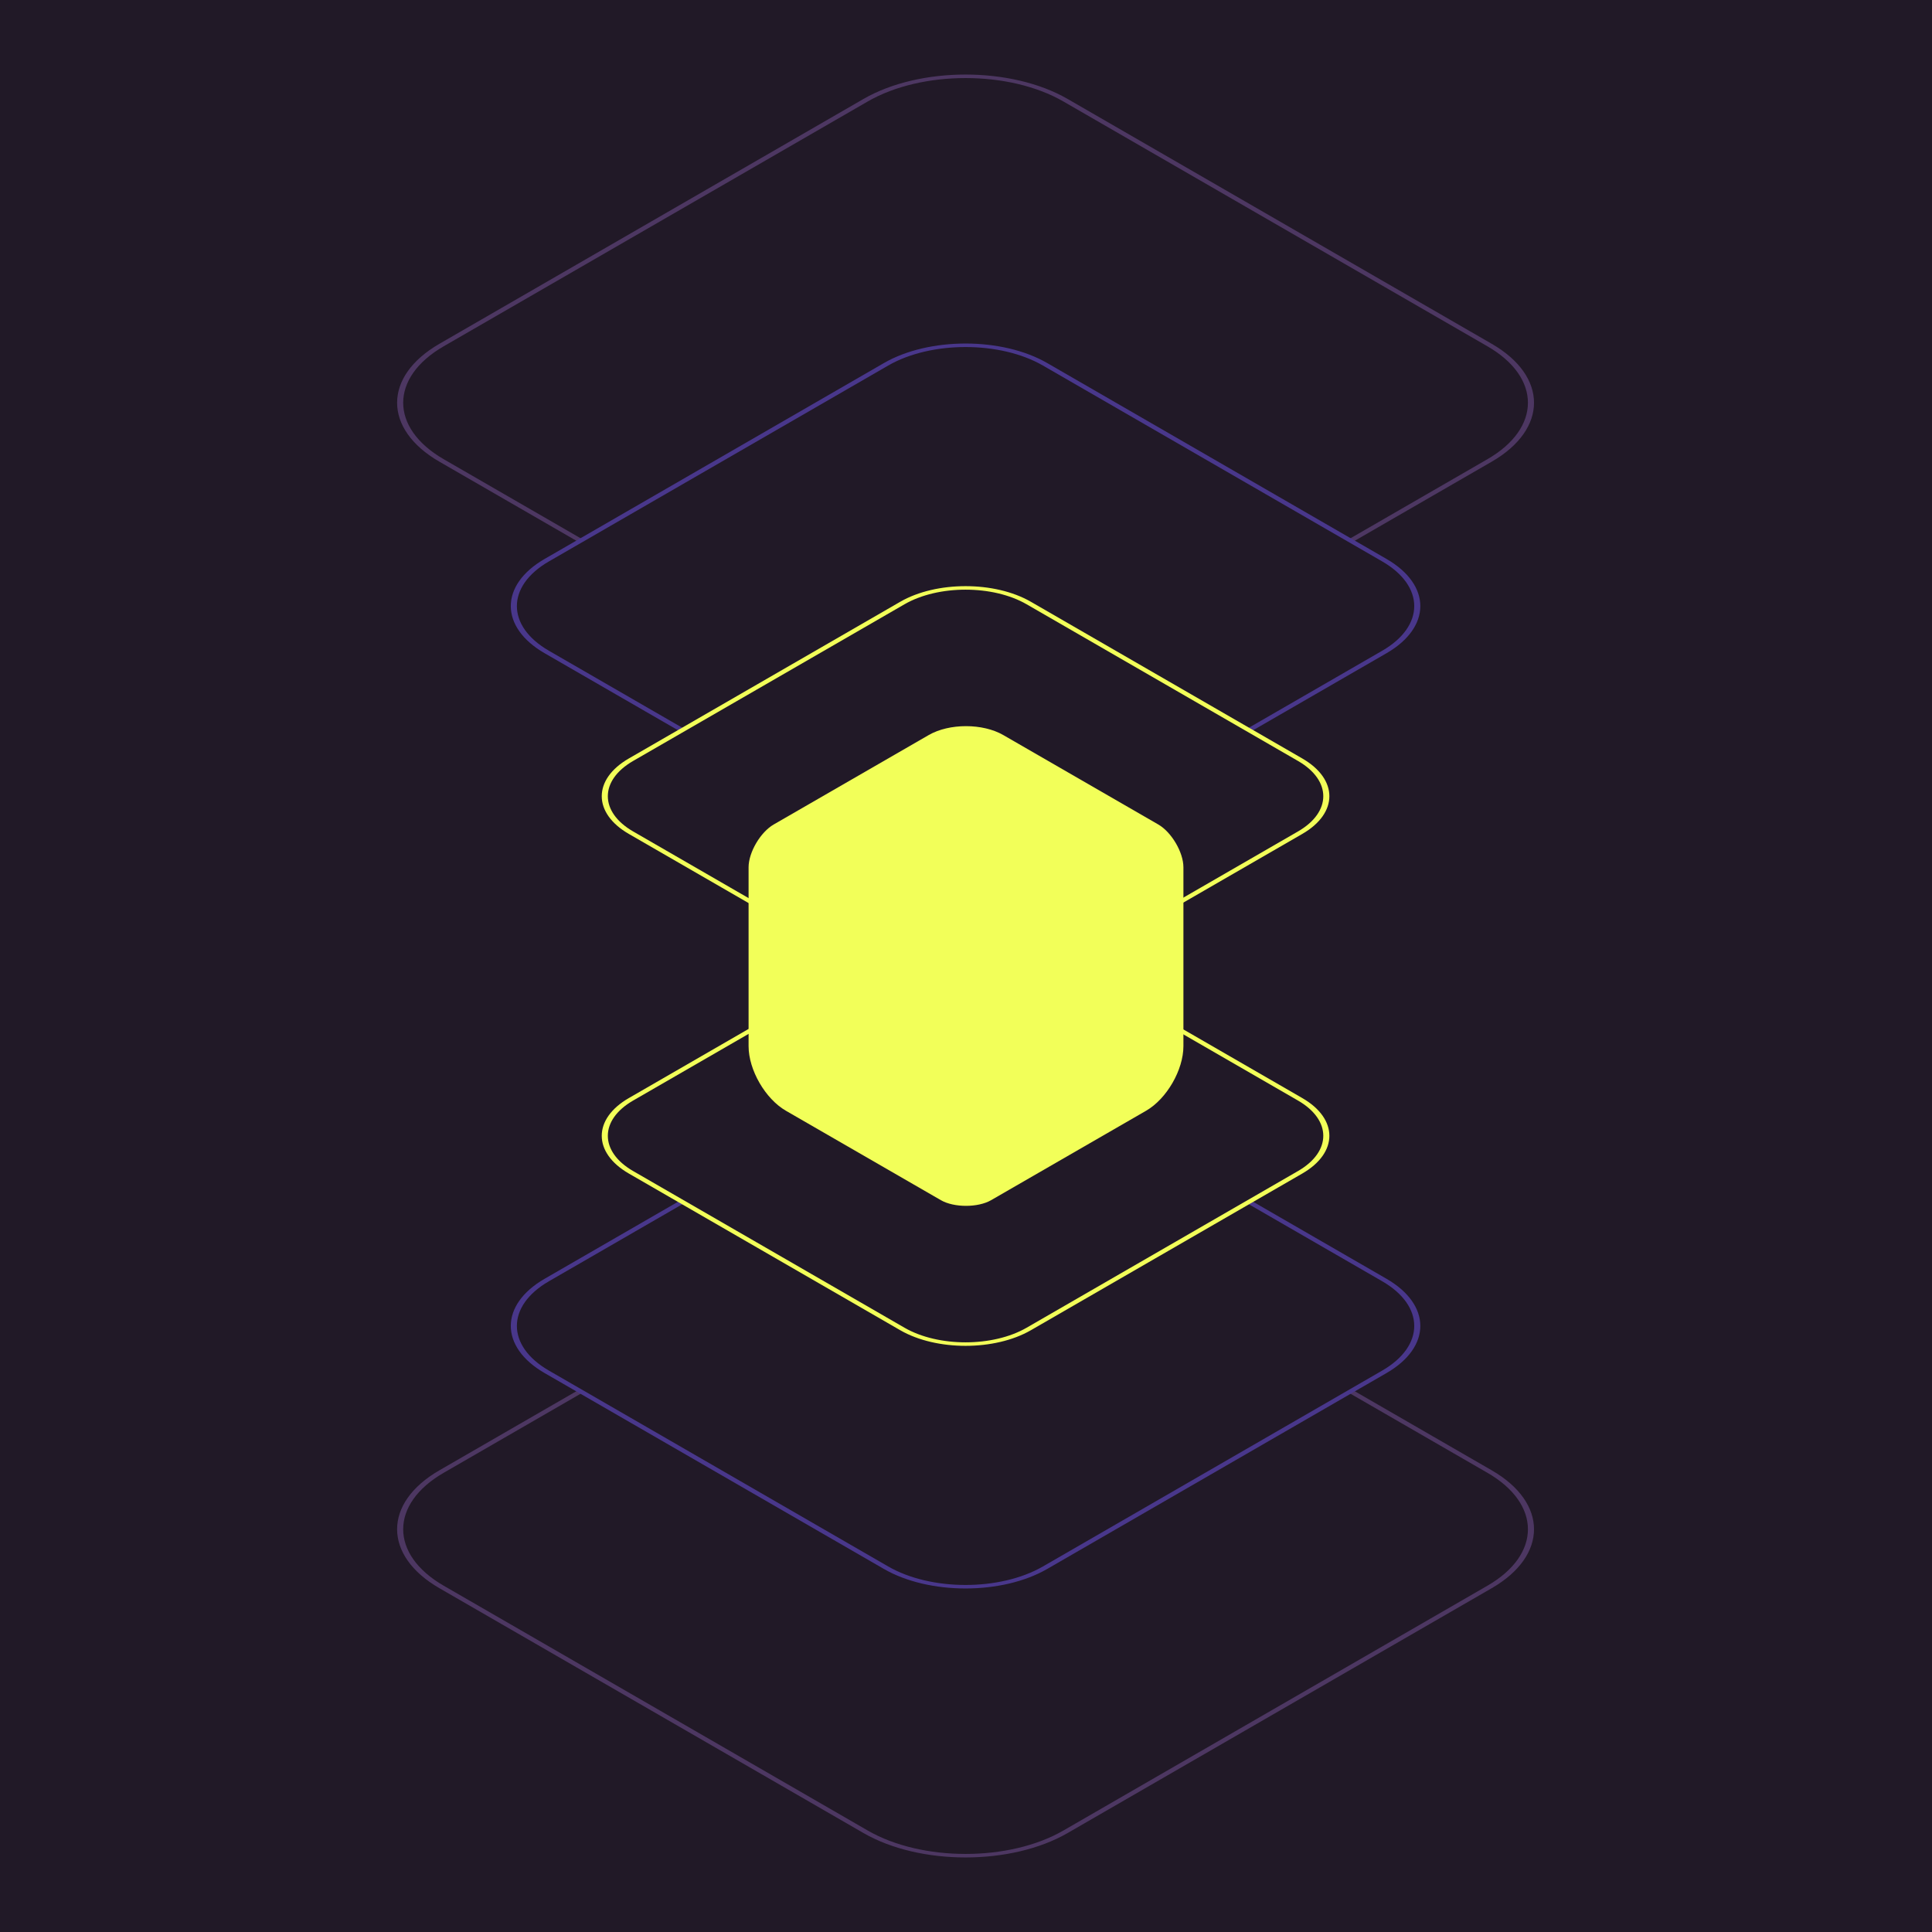
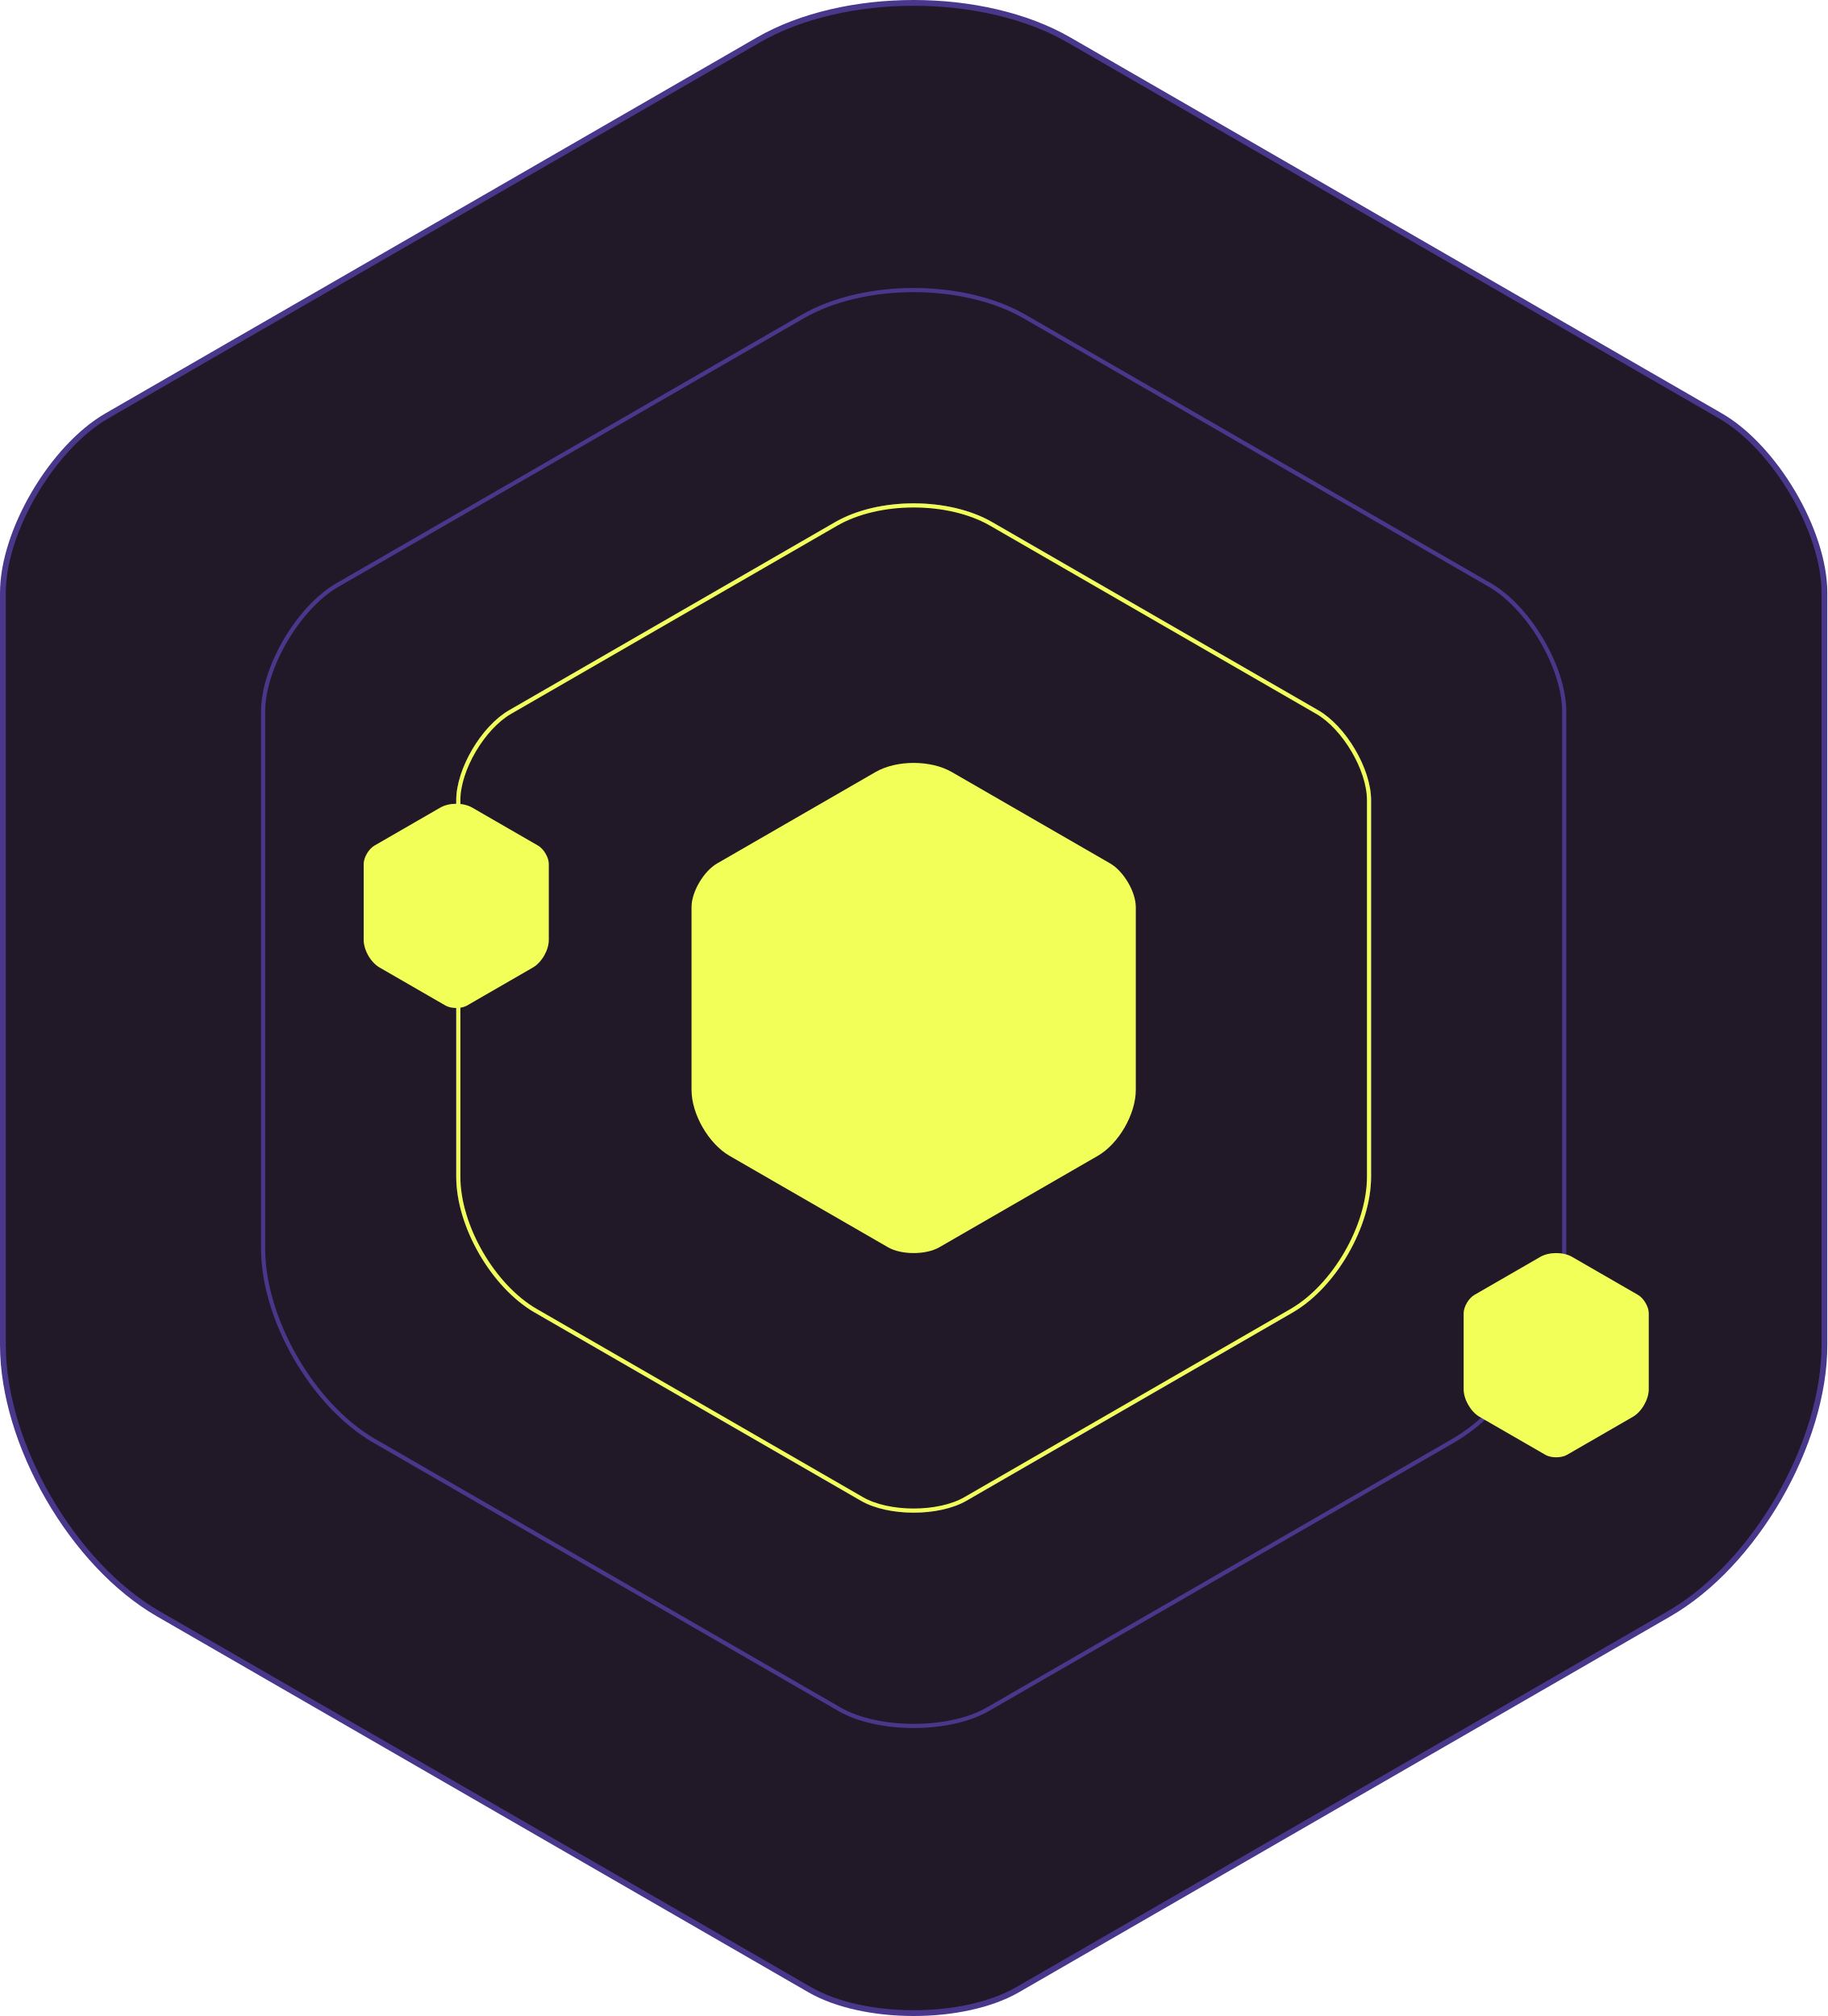
- <svg xmlns="http://www.w3.org/2000/svg" preserveAspectRatio="none" overflow="visible" style="display: block;" width="800" height="800" viewBox="0 0 800 800" fill="none">
-   <g id="Local">
-     <rect width="800" height="800" fill="#211927" />
-     <rect y="-1.029" width="298.332" height="298.333" rx="47.779" transform="matrix(0.866025 -0.5 -0.866025 -0.5 398.928 315.421)" fill="#211927" stroke="#4D3762" stroke-width="2.057" />
-     <rect y="-1.029" width="238.254" height="238.255" rx="38.018" transform="matrix(0.866025 -0.5 -0.866025 -0.5 398.928 369.578)" fill="#211927" stroke="#49378B" stroke-width="2.057" />
-     <rect y="-1.029" width="190.192" height="190.193" rx="30.208" transform="matrix(0.866025 -0.5 -0.866025 -0.5 398.928 424.271)" fill="#211927" stroke="#F2FF59" stroke-width="2.057" />
-     <rect y="1.029" width="298.332" height="298.333" rx="47.779" transform="matrix(0.866025 0.5 -0.866025 0.5 400.71 483.55)" fill="#211927" stroke="#4D3762" stroke-width="2.057" />
-     <rect y="1.029" width="238.254" height="238.255" rx="38.018" transform="matrix(0.866025 0.5 -0.866025 0.5 400.71 429.394)" fill="#211927" stroke="#49378B" stroke-width="2.057" />
-     <rect y="1.029" width="190.192" height="190.193" rx="30.208" transform="matrix(0.866025 0.5 -0.866025 0.5 400.71 374.7)" fill="#211927" stroke="#F2FF59" stroke-width="2.057" />
-     <path d="M410.383 496.976L474.576 459.936C483.11 455.012 490.028 443.038 490.028 433.19V359.111C490.028 352.873 485.046 344.533 479.644 341.416L415.45 304.376C406.917 299.453 393.081 299.453 384.547 304.376L320.354 341.416C314.951 344.533 309.972 352.873 309.972 359.111V433.19C309.972 443.038 316.89 455.012 325.424 459.936L389.617 496.976C395.03 500.099 404.97 500.099 410.383 496.976Z" fill="#F2FF59" />
+ <svg xmlns="http://www.w3.org/2000/svg" preserveAspectRatio="none" overflow="visible" width="637.009" height="702.738" viewBox="0 0 637.009 702.738" fill="none">
+   <g id="Group 2147231931">
+     <path id="Main" d="M318.504 701.73C331.975 701.73 345.362 698.985 354.734 693.577L581.84 562.537C596.746 553.936 610.298 539.138 620.125 522.127C629.952 505.116 636.001 485.988 636.001 468.787L636.001 206.706C636.001 195.911 631.678 183.196 624.939 171.778C618.202 160.362 609.128 150.38 599.768 144.979L372.66 13.938C357.754 5.338 338.154 1.008 318.499 1.008C298.845 1.008 279.245 5.338 264.339 13.938L37.232 144.978C27.871 150.379 18.801 160.362 12.065 171.778C5.329 183.196 1.008 195.911 1.008 206.706L1.008 468.787C1.008 485.988 7.057 505.116 16.884 522.127C26.711 539.138 40.263 553.936 55.169 562.537L282.274 693.577C291.647 698.985 305.033 701.73 318.504 701.73Z" fill="#211927" stroke="#49378B" stroke-width="2.016" />
+     <path id="Main_2" d="M318.504 601.628C328.126 601.628 337.688 599.666 344.383 595.804L506.601 502.204C517.248 496.061 526.928 485.49 533.947 473.34C540.967 461.189 545.287 447.526 545.287 435.239L545.287 248.039C545.287 240.328 542.199 231.246 537.386 223.091C532.573 214.937 526.092 207.806 519.406 203.948L357.187 110.348C346.54 104.204 332.54 101.112 318.501 101.112C304.462 101.112 290.462 104.204 279.814 110.348L117.596 203.947C110.909 207.805 104.43 214.936 99.619 223.09C94.807 231.245 91.721 240.328 91.721 248.039L91.721 435.239C91.721 447.526 96.041 461.189 103.061 473.34C110.08 485.49 119.76 496.061 130.407 502.204L292.625 595.804C299.32 599.666 308.882 601.628 318.504 601.628Z" fill="#211927" stroke="#49378B" stroke-width="1.44" />
+     <g id="Group 2147231913">
+       <path id="Main_3" d="M318.505 526.561C325.226 526.561 331.886 525.19 336.535 522.508L450.234 456.904C457.656 452.622 464.416 445.244 469.322 436.752C474.228 428.26 477.241 418.72 477.241 410.155L477.241 278.946C477.241 273.593 475.095 267.265 471.733 261.569C468.372 255.875 463.854 250.909 459.209 248.229L345.51 182.625C338.088 178.342 328.314 176.181 318.502 176.181C308.69 176.181 298.917 178.343 291.495 182.625L177.796 248.229C173.151 250.909 168.633 255.875 165.273 261.569C161.913 267.265 159.768 273.593 159.768 278.946V410.155C159.768 418.72 162.781 428.26 167.688 436.752C172.594 445.244 179.353 452.622 186.775 456.904L300.474 522.508C305.122 525.19 311.784 526.561 318.505 526.561Z" fill="#211927" stroke="#49378B" stroke-width="1.44" />
+       <path id="Main_4" d="M318.505 526.561C325.226 526.561 331.886 525.19 336.535 522.508L450.234 456.904C457.656 452.622 464.416 445.244 469.322 436.752C474.228 428.26 477.241 418.72 477.241 410.155L477.241 278.946C477.241 273.593 475.095 267.265 471.733 261.569C468.372 255.875 463.854 250.909 459.209 248.229L345.51 182.625C338.088 178.342 328.314 176.181 318.502 176.181C308.69 176.181 298.917 178.343 291.495 182.625L177.796 248.229C173.151 250.909 168.633 255.875 165.273 261.569C161.913 267.265 159.768 273.593 159.768 278.946V410.155C159.768 418.72 162.781 428.26 167.688 436.752C172.594 445.244 179.353 452.622 186.775 456.904L300.474 522.508C305.122 525.19 311.784 526.561 318.505 526.561Z" fill="#211927" stroke="#49378B" stroke-width="1.44" />
+       <path id="Main_5" d="M318.505 526.561C325.226 526.561 331.886 525.19 336.535 522.508L450.234 456.904C457.656 452.622 464.416 445.244 469.322 436.752C474.228 428.26 477.241 418.72 477.241 410.155L477.241 278.946C477.241 273.593 475.095 267.265 471.733 261.569C468.372 255.875 463.854 250.909 459.209 248.229L345.51 182.625C338.088 178.342 328.314 176.181 318.502 176.181C308.69 176.181 298.917 178.343 291.495 182.625L177.796 248.229C173.151 250.909 168.633 255.875 165.273 261.569C161.913 267.265 159.768 273.593 159.768 278.946V410.155C159.768 418.72 162.781 428.26 167.688 436.752C172.594 445.244 179.353 452.622 186.775 456.904L300.474 522.508C305.122 525.19 311.784 526.561 318.505 526.561Z" fill="#211927" stroke="#49378B" stroke-width="1.44" />
+       <path id="Main_6" d="M318.505 526.56C325.226 526.559 331.886 525.188 336.535 522.506L450.234 456.902C457.656 452.62 464.416 445.242 469.322 436.75C474.228 428.258 477.241 418.718 477.241 410.153L477.241 278.944C477.241 273.591 475.095 267.263 471.733 261.567C468.372 255.873 463.854 250.907 459.209 248.227L345.51 182.623C338.088 178.341 328.314 176.179 318.502 176.179C308.69 176.179 298.917 178.341 291.495 182.623L177.796 248.227C173.151 250.908 168.633 255.873 165.273 261.567C161.913 267.263 159.768 273.591 159.768 278.944V410.153C159.768 418.718 162.781 428.258 167.688 436.75C172.594 445.242 179.353 452.62 186.775 456.902L300.474 522.506C305.122 525.188 311.784 526.56 318.505 526.56Z" fill="#211927" stroke="#F2FF59" stroke-width="1.44" />
+       <path id="Main_7" d="M327.435 434.782L382.651 402.922C389.992 398.687 395.942 388.387 395.942 379.916V316.196C395.942 310.831 391.657 303.657 387.01 300.976L331.793 269.116C324.453 264.88 312.552 264.88 305.212 269.116L249.995 300.976C245.348 303.657 241.065 310.831 241.065 316.196V379.916C241.065 388.387 247.016 398.687 254.356 402.922L309.573 434.782C314.229 437.468 322.779 437.468 327.435 434.782Z" fill="#F2FF59" />
+       <path id="Main_8" d="M546.215 507.149L569.222 493.874C572.28 492.109 574.759 487.817 574.759 484.288V457.738C574.759 455.502 572.974 452.513 571.038 451.396L548.031 438.121C544.972 436.356 540.014 436.356 536.955 438.121L513.948 451.396C512.012 452.513 510.228 455.502 510.228 457.738V484.288C510.228 487.817 512.707 492.109 515.765 493.874L538.772 507.149C540.712 508.268 544.275 508.268 546.215 507.149Z" fill="#F2FF59" />
+       <path id="Main_9" d="M162.77 350.53L185.776 337.255C188.835 335.49 191.314 331.198 191.314 327.669L191.314 301.119C191.314 298.883 189.529 295.894 187.592 294.777L164.585 281.502C161.527 279.737 156.568 279.737 153.51 281.502L130.503 294.777C128.567 295.894 126.782 298.883 126.782 301.119V327.669C126.782 331.198 129.262 335.49 132.32 337.255L155.327 350.53C157.267 351.649 160.829 351.649 162.77 350.53Z" fill="#F2FF59" />
+     </g>
  </g>
</svg>
